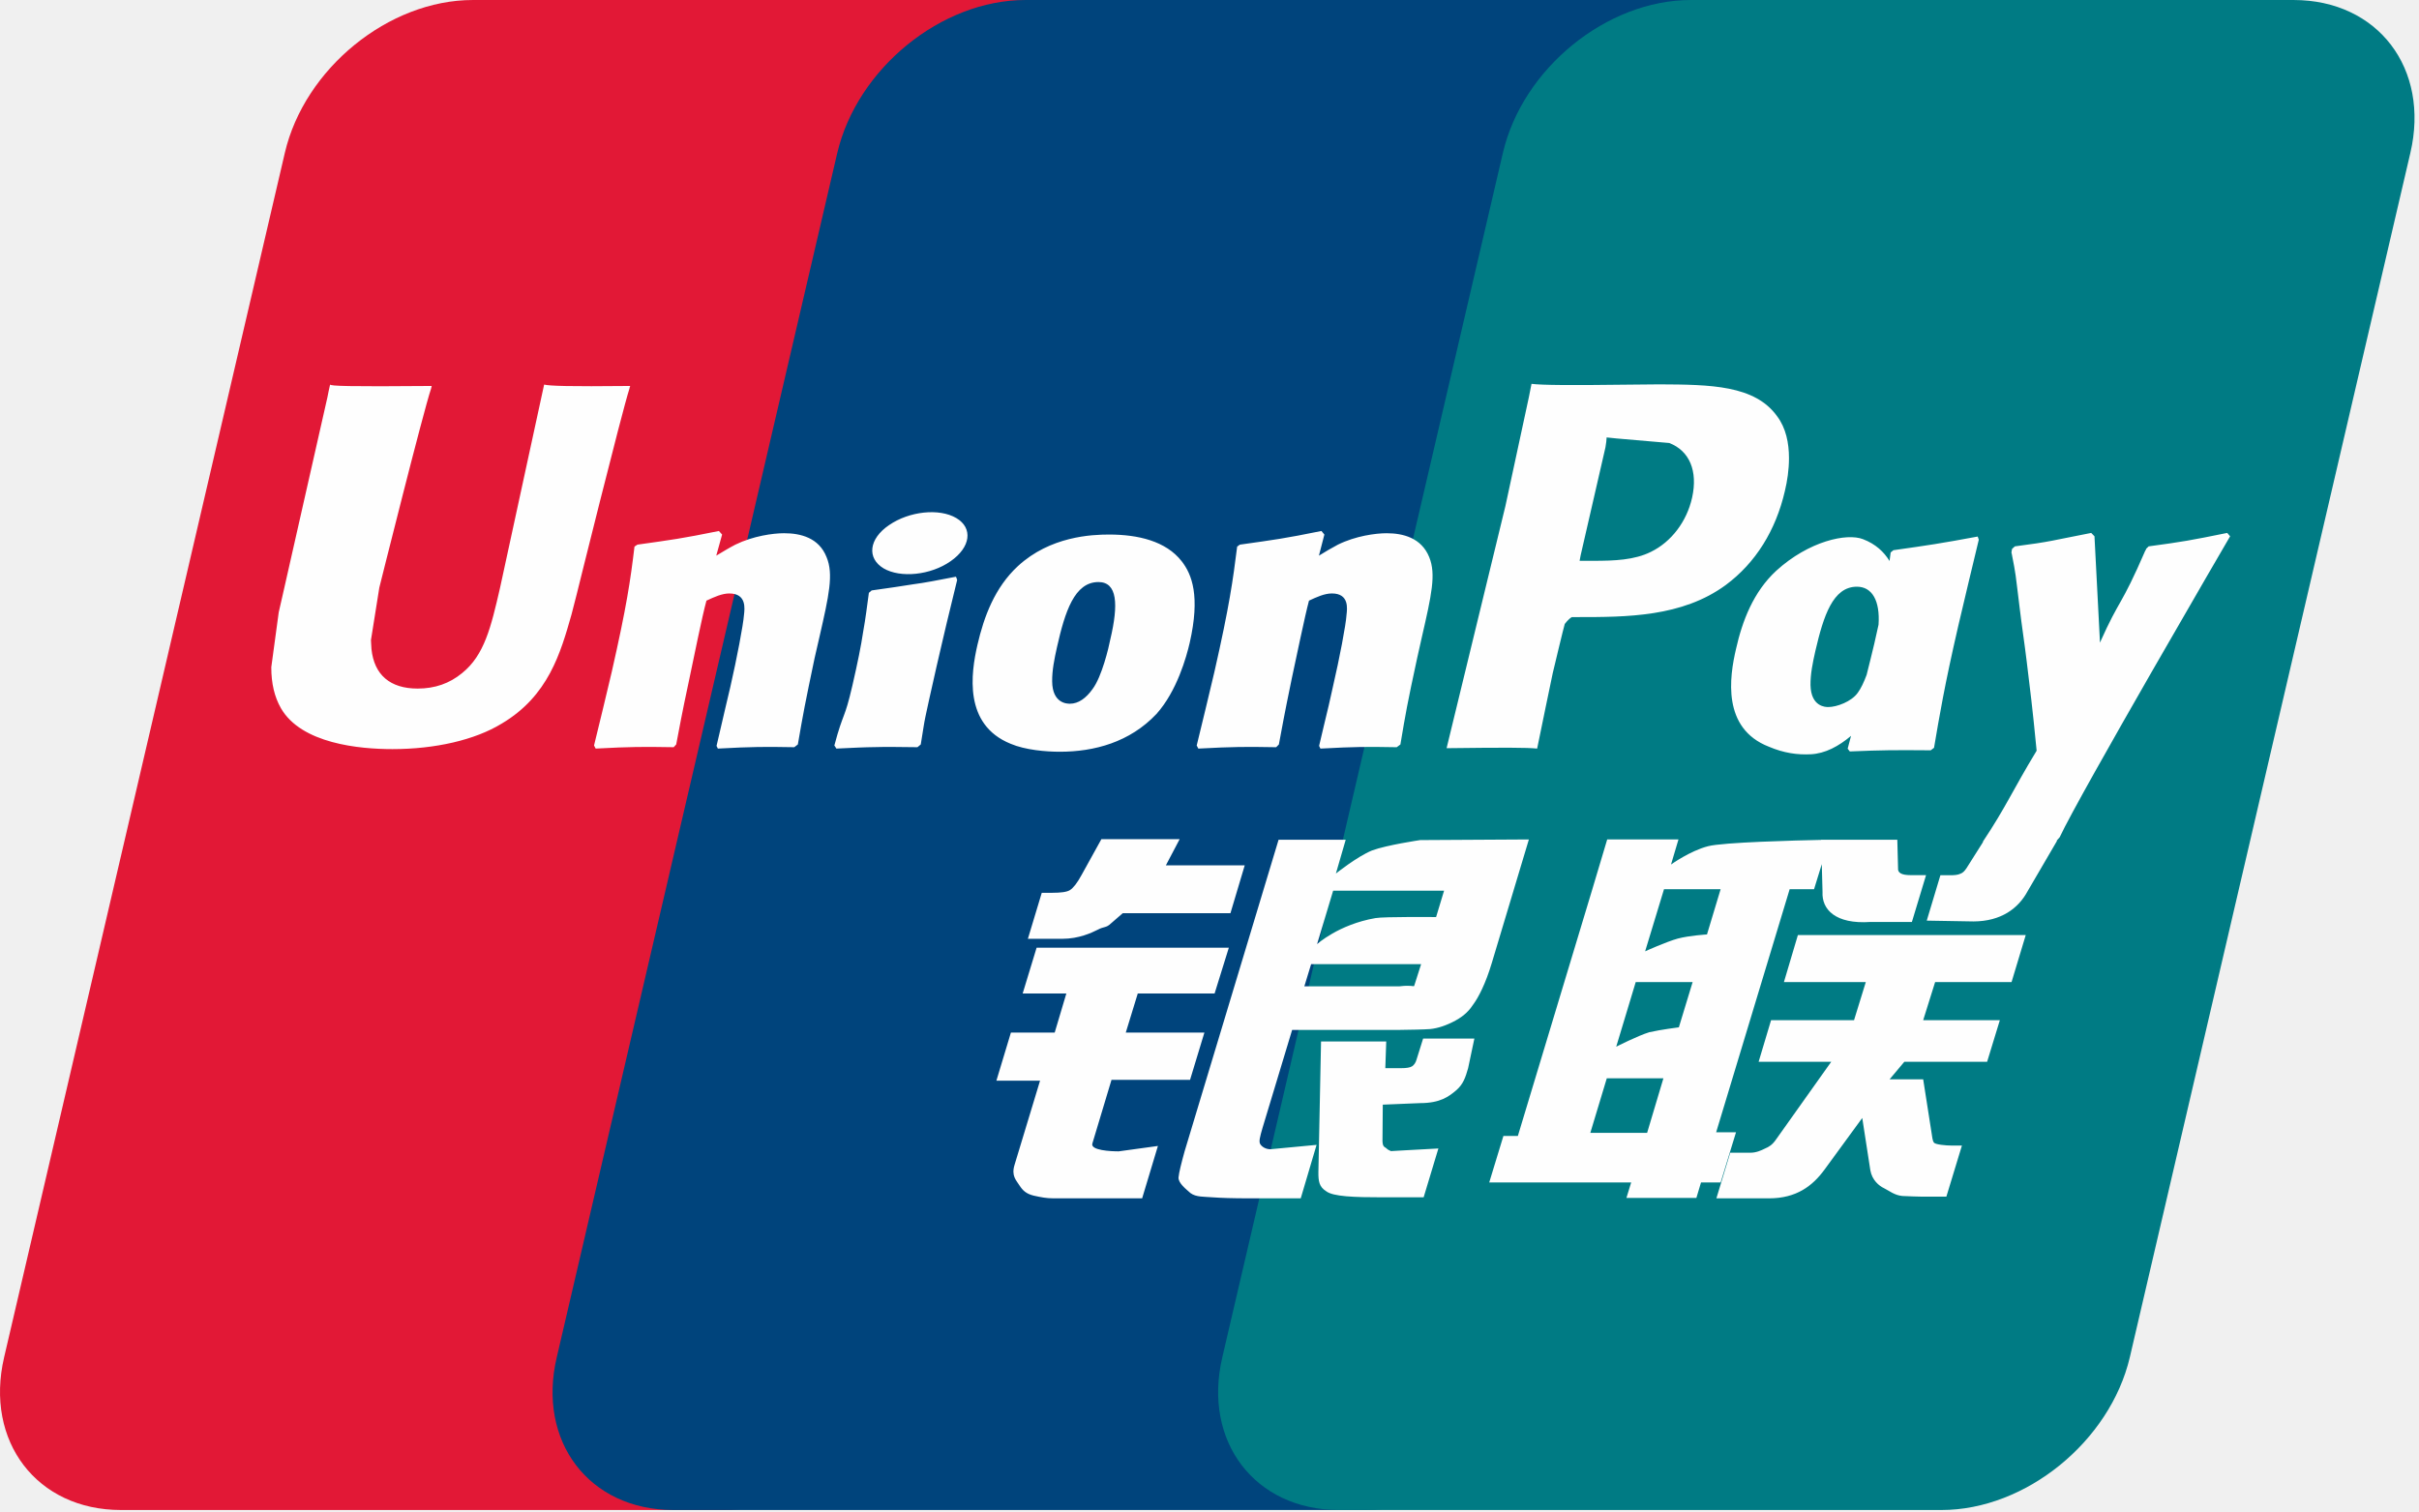
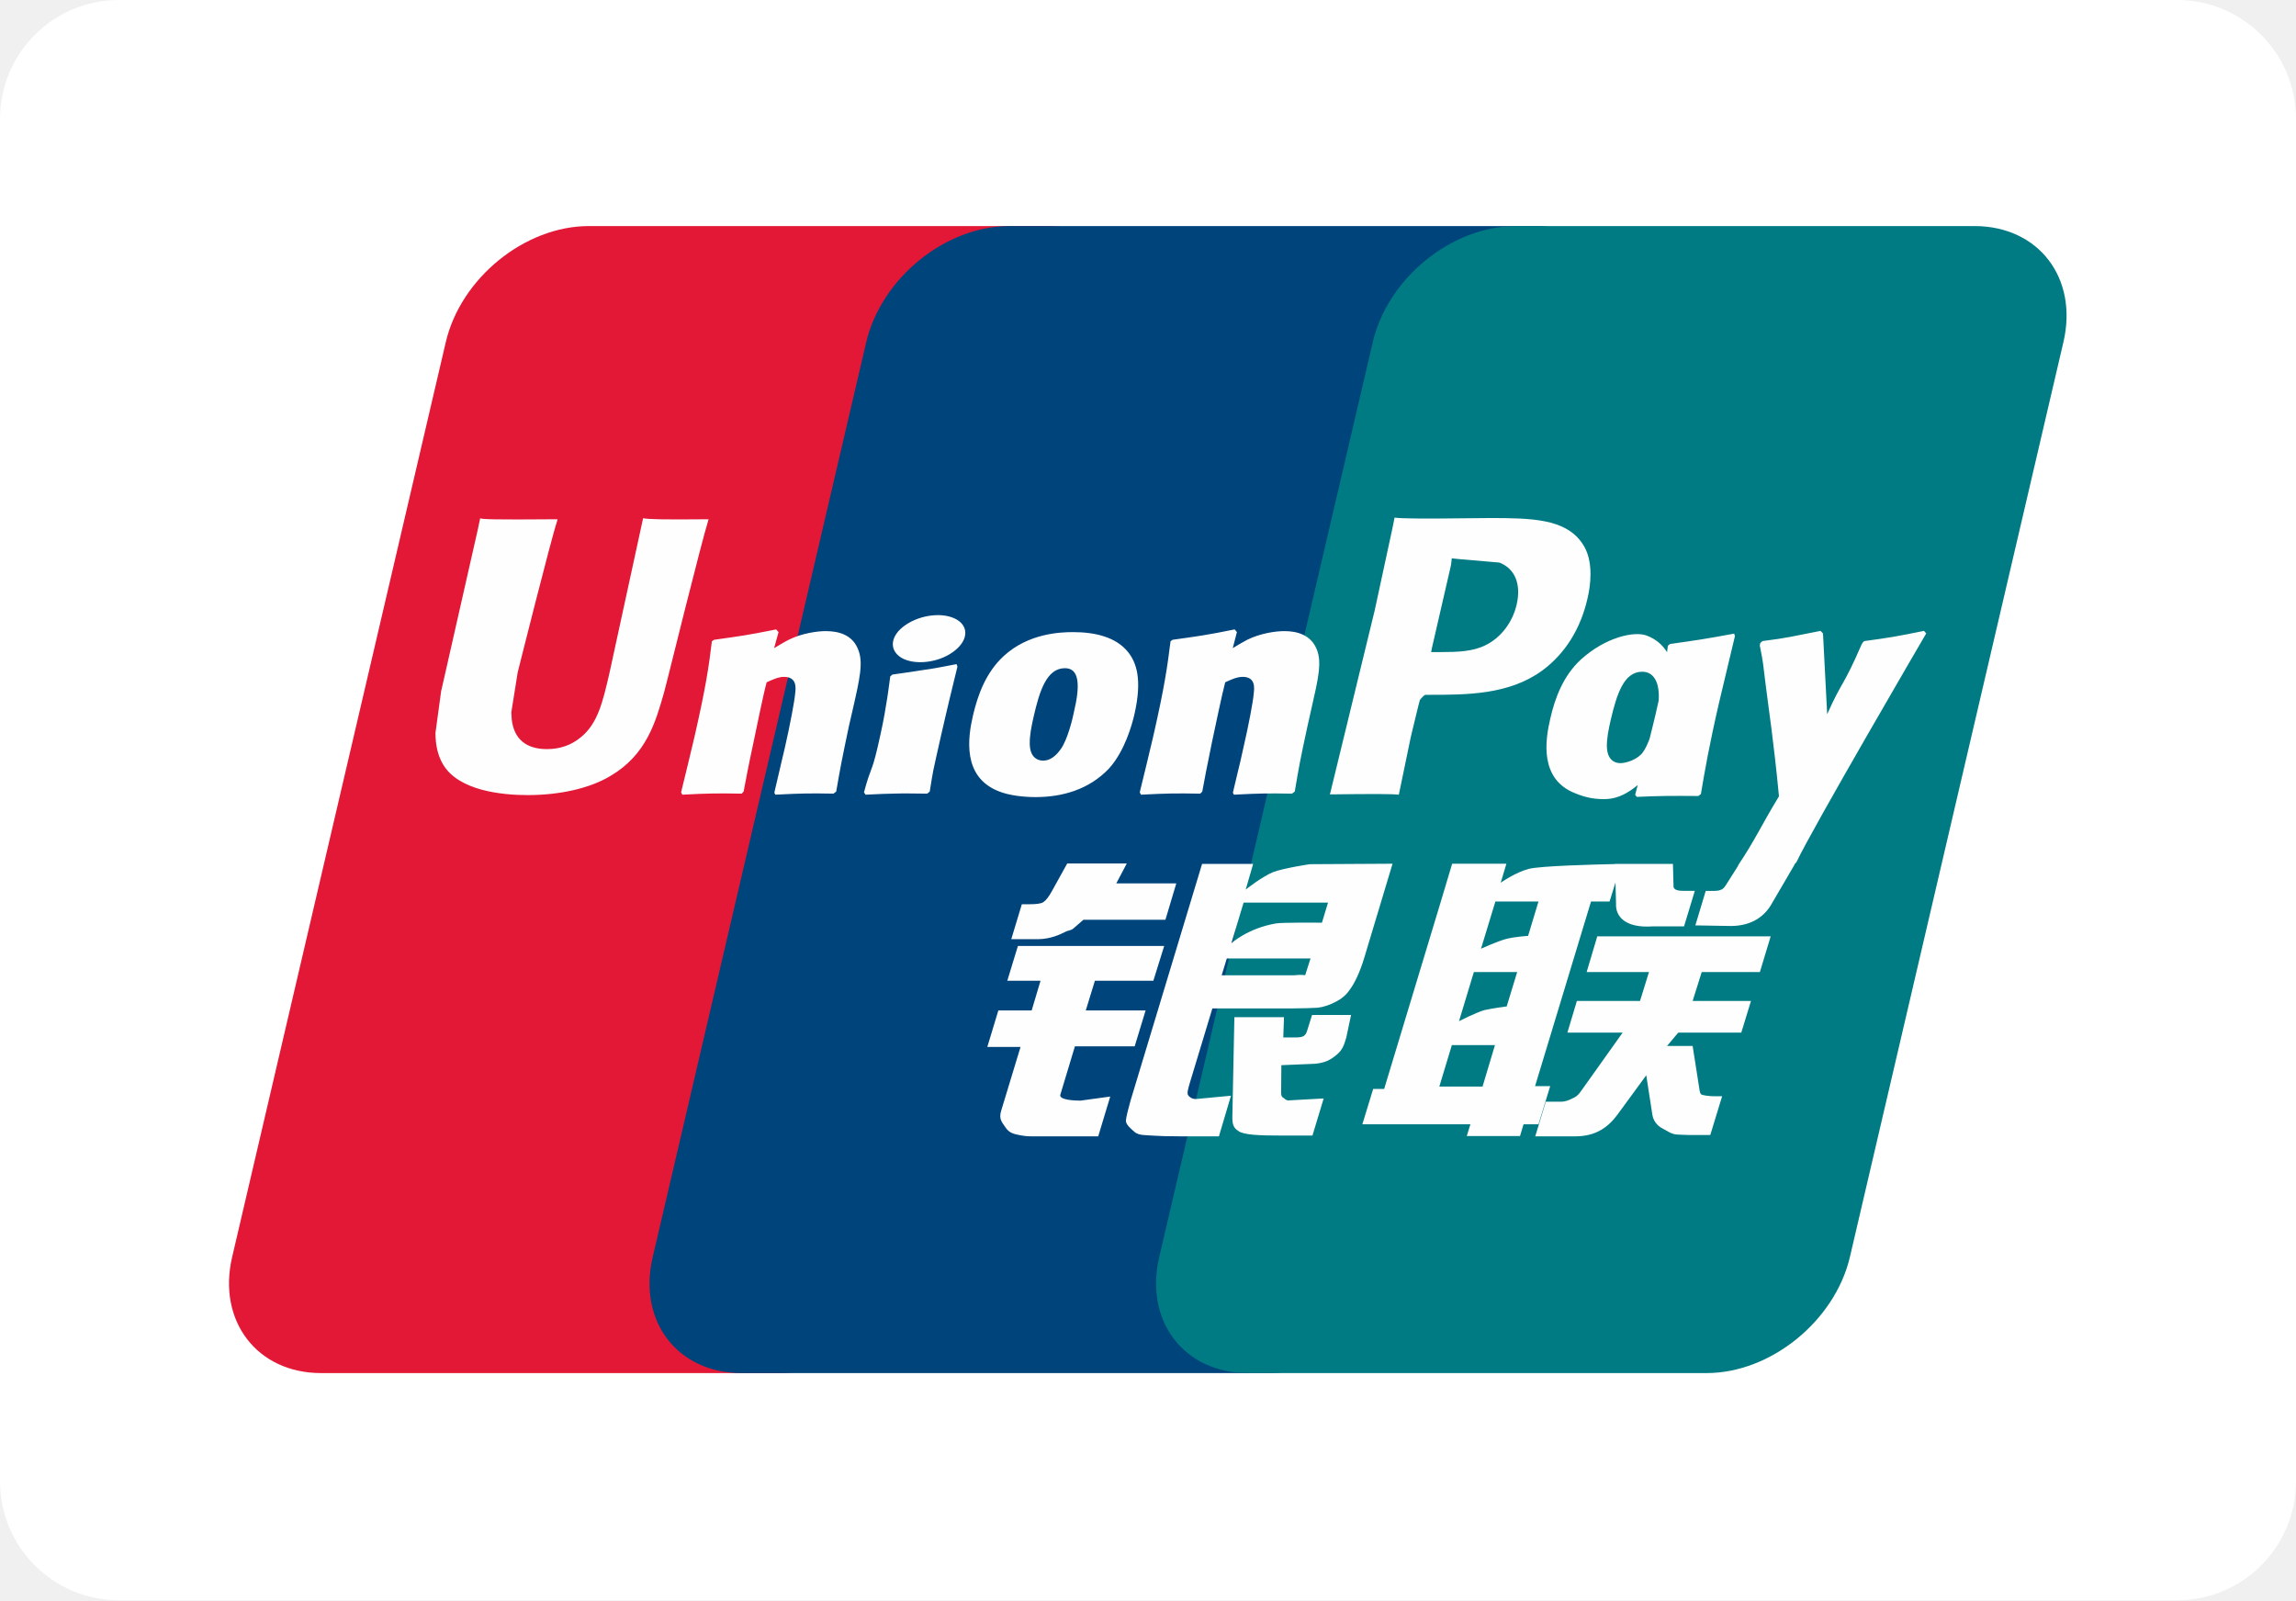
- <svg xmlns="http://www.w3.org/2000/svg" width="256px" height="160px" viewBox="0 0 256 160" version="1.1" preserveAspectRatio="xMidYMid">
-   <g>
-     <path d="M50.042,0.001 L113.82,0.001 C122.723,0.001 128.26,7.257 126.184,16.19 L96.49,143.675 C94.395,152.577 85.481,159.84 76.572,159.84 L12.799,159.84 C3.909,159.84 -1.641,152.577 0.436,143.675 L30.142,16.19 C32.219,7.257 41.128,0.001 50.042,0.001" fill="#E21836" />
-     <path d="M108.513,0.001 L181.857,0.001 C190.758,0.001 186.745,7.257 184.651,16.19 L154.962,143.675 C152.879,152.577 153.528,159.84 144.608,159.84 L71.265,159.84 C62.345,159.84 56.824,152.577 58.92,143.675 L88.607,16.19 C90.715,7.257 99.606,0.001 108.513,0.001" fill="#00447C" />
-     <path d="M178.948,0.001 L242.726,0.001 C251.642,0.001 257.179,7.257 255.085,16.19 L225.396,143.675 C223.301,152.577 214.381,159.84 205.467,159.84 L141.718,159.84 C132.798,159.84 127.265,152.577 129.355,143.675 L159.048,16.19 C161.125,7.257 170.028,0.001 178.948,0.001" fill="#007B84" />
-     <path d="M66.698,40.856 C60.14,40.923 58.203,40.856 57.584,40.71 C57.346,41.84 52.92,62.256 52.908,62.273 C51.955,66.404 51.262,69.348 48.906,71.249 C47.57,72.354 46.009,72.888 44.199,72.888 C41.291,72.888 39.596,71.443 39.312,68.704 L39.257,67.764 C39.257,67.764 40.143,62.231 40.143,62.2 C40.143,62.2 44.788,43.595 45.62,41.136 C45.664,40.996 45.676,40.923 45.687,40.856 C36.646,40.935 35.043,40.856 34.933,40.71 C34.872,40.911 34.648,42.064 34.648,42.064 L29.905,63.033 L29.498,64.812 L28.71,70.629 C28.71,72.354 29.049,73.763 29.723,74.954 C31.884,78.73 38.048,79.296 41.535,79.296 C46.027,79.296 50.242,78.341 53.09,76.598 C58.033,73.677 59.327,69.112 60.48,65.054 L61.015,62.973 C61.015,62.973 65.8,43.65 66.613,41.136 C66.644,40.996 66.656,40.923 66.698,40.856 Z M82.979,56.444 C81.825,56.444 79.717,56.724 77.824,57.652 C77.137,58.005 76.487,58.412 75.801,58.818 L76.42,56.584 L76.081,56.208 C72.066,57.021 71.167,57.13 67.458,57.652 L67.147,57.859 C66.717,61.43 66.334,64.114 64.738,71.133 C64.13,73.72 63.499,76.332 62.866,78.912 L63.037,79.24 C66.838,79.04 67.991,79.04 71.295,79.094 L71.562,78.803 C71.982,76.653 72.036,76.15 72.966,71.795 C73.403,69.731 74.314,65.195 74.763,63.58 C75.588,63.197 76.403,62.821 77.18,62.821 C79.032,62.821 78.806,64.436 78.735,65.08 C78.655,66.16 77.981,69.689 77.289,72.719 L76.827,74.674 C76.506,76.119 76.153,77.522 75.831,78.954 L75.971,79.24 C79.717,79.04 80.86,79.04 84.059,79.094 L84.435,78.803 C85.014,75.446 85.183,74.547 86.209,69.658 L86.725,67.412 C87.728,63.015 88.232,60.786 87.473,58.97 C86.671,56.935 84.746,56.444 82.979,56.444 Z M101.166,61.047 C99.174,61.43 97.904,61.684 96.642,61.849 C95.391,62.05 94.17,62.232 92.246,62.499 L92.093,62.637 L91.953,62.748 C91.753,64.181 91.613,65.42 91.347,66.877 C91.122,68.383 90.775,70.095 90.211,72.554 C89.774,74.436 89.549,75.092 89.3,75.755 C89.057,76.417 88.79,77.061 88.299,78.912 L88.414,79.083 L88.51,79.24 C90.309,79.155 91.486,79.094 92.695,79.083 C93.903,79.04 95.154,79.083 97.091,79.094 L97.261,78.956 L97.443,78.803 C97.722,77.134 97.764,76.684 97.935,75.87 C98.105,74.996 98.397,73.787 99.114,70.556 C99.453,69.039 99.83,67.526 100.182,65.978 C100.547,64.436 100.929,62.917 101.293,61.4 L101.239,61.217 L101.166,61.047 Z M101.208,54.841 C99.399,53.773 96.223,54.112 94.085,55.587 C91.954,57.033 91.711,59.085 93.515,60.167 C95.293,61.205 98.481,60.896 100.6,59.408 C102.727,57.931 102.993,55.898 101.208,54.841 Z M112.151,79.575 C115.812,79.575 119.565,78.566 122.39,75.572 C124.563,73.144 125.559,69.531 125.905,68.043 C127.028,63.112 126.153,60.81 125.054,59.408 C123.385,57.27 120.434,56.584 117.373,56.584 C115.533,56.584 111.149,56.766 107.724,59.924 C105.265,62.201 104.128,65.292 103.443,68.254 C102.751,71.273 101.955,76.708 106.953,78.731 C108.495,79.393 110.718,79.575 112.151,79.575 Z M111.865,68.48 C112.709,64.746 113.706,61.612 116.249,61.612 C118.242,61.612 118.387,63.944 117.501,67.69 C117.342,68.522 116.615,71.614 115.63,72.931 C114.943,73.902 114.13,74.491 113.232,74.491 C112.964,74.491 111.374,74.491 111.349,72.13 C111.337,70.964 111.575,69.773 111.865,68.48 Z M135.056,79.095 L135.342,78.804 C135.748,76.654 135.815,76.149 136.713,71.796 C137.163,69.731 138.092,65.195 138.529,63.58 C139.356,63.196 140.157,62.82 140.959,62.82 C142.798,62.82 142.574,64.435 142.501,65.079 C142.434,66.161 141.759,69.688 141.055,72.718 L140.618,74.673 C140.284,76.119 139.92,77.521 139.599,78.955 L139.738,79.241 C143.497,79.04 144.596,79.04 147.814,79.095 L148.203,78.804 C148.767,75.444 148.92,74.546 149.977,69.658 L150.48,67.411 C151.488,63.014 151.998,60.787 151.251,58.971 C150.426,56.936 148.489,56.445 146.746,56.445 C145.591,56.445 143.473,56.723 141.59,57.653 C140.917,58.005 140.242,58.411 139.58,58.819 L140.157,56.585 L139.847,56.207 C135.833,57.021 134.916,57.13 131.212,57.653 L130.927,57.859 C130.478,61.43 130.113,64.113 128.516,71.134 C127.908,73.72 127.277,76.332 126.646,78.913 L126.815,79.241 C130.623,79.04 131.759,79.04 135.056,79.095 Z M162.674,79.24 C162.91,78.086 164.314,71.249 164.326,71.249 C164.326,71.249 165.521,66.233 165.595,66.051 C165.595,66.051 165.971,65.529 166.347,65.322 L166.9,65.322 C172.122,65.322 178.019,65.322 182.64,61.922 C185.785,59.59 187.935,56.147 188.894,51.962 C189.143,50.936 189.326,49.716 189.326,48.496 C189.326,46.893 189.005,45.307 188.075,44.068 C185.718,40.771 181.025,40.71 175.607,40.685 C175.59,40.685 172.937,40.71 172.937,40.71 C166.002,40.796 163.221,40.771 162.078,40.631 C161.982,41.136 161.8,42.035 161.8,42.035 C161.8,42.035 159.316,53.548 159.316,53.566 C159.316,53.566 153.371,78.044 153.091,79.198 C159.146,79.125 161.629,79.125 162.674,79.24 Z M167.277,58.788 C167.277,58.788 169.918,47.299 169.905,47.342 L169.991,46.753 L170.028,46.304 L171.084,46.412 C171.084,46.412 176.531,46.88 176.658,46.893 C178.808,47.724 179.694,49.868 179.076,52.666 C178.511,55.224 176.853,57.374 174.721,58.412 C172.966,59.292 170.816,59.365 168.601,59.365 L167.168,59.365 L167.277,58.788 Z M183.721,68.693 C183.023,71.668 182.221,77.103 187.194,79.04 C188.78,79.714 190.201,79.915 191.645,79.842 C193.17,79.76 194.583,78.995 195.892,77.894 C195.774,78.346 195.656,78.799 195.537,79.253 L195.763,79.543 C199.34,79.393 200.45,79.393 204.325,79.422 L204.677,79.155 C205.242,75.828 205.776,72.598 207.246,66.233 C207.963,63.185 208.678,60.166 209.413,57.13 L209.298,56.796 C205.297,57.537 204.227,57.696 200.378,58.241 L200.086,58.479 C200.047,58.789 200.007,59.086 199.969,59.383 C199.371,58.416 198.503,57.59 197.165,57.076 C195.453,56.402 191.433,57.27 187.978,60.416 C185.549,62.663 184.383,65.741 183.721,68.693 Z M192.125,68.875 C192.982,65.207 193.966,62.105 196.515,62.105 C198.127,62.105 198.976,63.592 198.803,66.129 C198.667,66.762 198.519,67.429 198.343,68.183 C198.088,69.273 197.812,70.353 197.543,71.435 C197.269,72.175 196.95,72.873 196.601,73.338 C195.945,74.267 194.384,74.844 193.485,74.844 C193.23,74.844 191.657,74.844 191.603,72.525 C191.59,71.37 191.828,70.18 192.125,68.875 Z M236.011,56.766 L235.702,56.413 C231.742,57.215 231.025,57.343 227.388,57.834 L227.12,58.101 C227.108,58.145 227.097,58.212 227.078,58.272 L227.066,58.212 C224.358,64.46 224.437,63.112 222.233,68.03 C222.22,67.806 222.22,67.667 222.208,67.429 L221.656,56.766 L221.31,56.413 C217.162,57.215 217.064,57.343 213.234,57.834 L212.935,58.101 C212.893,58.229 212.893,58.369 212.868,58.521 L212.893,58.576 C213.372,61.022 213.257,60.477 213.737,64.338 C213.961,66.233 214.26,68.139 214.483,70.011 C214.861,73.143 215.073,74.685 215.534,79.466 C212.948,83.734 212.335,85.35 209.845,89.096 L209.862,89.133 L208.108,91.907 C207.908,92.199 207.726,92.399 207.471,92.485 C207.191,92.623 206.827,92.648 206.322,92.648 L205.35,92.648 L203.906,97.452 L208.861,97.537 C211.769,97.525 213.597,96.165 214.581,94.336 L217.697,88.998 L217.647,88.998 L217.975,88.622 C220.071,84.111 236.011,56.766 236.011,56.766 Z M183.721,119.854 L181.619,119.854 L189.398,94.124 L191.979,94.124 L192.798,91.474 L192.877,94.421 C192.781,96.243 194.214,97.858 197.979,97.591 L202.334,97.591 L203.832,92.637 L202.194,92.637 C201.252,92.637 200.815,92.399 200.869,91.889 L200.79,88.89 L192.727,88.89 L192.727,88.906 C190.12,88.96 182.334,89.156 180.758,89.576 C178.851,90.067 176.841,91.513 176.841,91.513 L177.63,88.859 L170.088,88.859 L168.516,94.124 L160.633,120.247 L159.103,120.247 L157.603,125.166 L172.626,125.166 L172.123,126.806 L179.525,126.806 L180.017,125.166 L182.093,125.166 L183.721,119.854 Z M177.557,99.352 C176.349,99.686 174.102,100.7 174.102,100.7 L176.101,94.124 L182.093,94.124 L180.648,98.915 C180.648,98.915 178.796,99.024 177.557,99.352 Z M177.672,108.746 C177.672,108.746 175.79,108.983 174.551,109.262 C173.33,109.632 171.042,110.798 171.042,110.798 L173.107,103.955 L179.13,103.955 L177.672,108.746 Z M174.314,119.914 L168.303,119.914 L170.046,114.139 L176.038,114.139 L174.314,119.914 Z M188.791,103.955 L197.456,103.955 L196.211,107.988 L187.431,107.988 L186.113,112.396 L193.796,112.396 L187.978,120.587 C187.571,121.189 187.206,121.402 186.8,121.571 C186.393,121.778 185.858,122.021 185.239,122.021 L183.108,122.021 L181.644,126.849 L187.218,126.849 C190.116,126.849 191.827,125.531 193.091,123.801 L197.08,118.341 L197.937,123.885 C198.119,124.923 198.865,125.531 199.37,125.767 C199.928,126.047 200.505,126.527 201.32,126.599 C202.193,126.636 202.824,126.666 203.244,126.666 L205.983,126.666 L207.628,121.262 L206.547,121.262 C205.927,121.262 204.859,121.158 204.677,120.964 C204.495,120.727 204.495,120.364 204.398,119.81 L203.529,114.254 L199.97,114.254 L201.531,112.396 L210.294,112.396 L211.642,107.988 L203.529,107.988 L204.792,103.955 L212.881,103.955 L214.381,98.982 L190.267,98.982 L188.791,103.955 Z M115.606,121.037 L117.628,114.309 L125.941,114.309 L127.459,109.305 L119.139,109.305 L120.409,105.164 L128.54,105.164 L130.046,100.318 L109.703,100.318 L108.228,105.164 L112.85,105.164 L111.617,109.305 L106.983,109.305 L105.447,114.395 L110.067,114.395 L107.371,123.296 C107.008,124.474 107.542,124.923 107.881,125.471 C108.228,126.004 108.579,126.357 109.369,126.557 C110.184,126.739 110.742,126.848 111.5,126.848 L120.871,126.848 L122.541,121.304 L118.387,121.875 C117.585,121.875 115.363,121.779 115.606,121.037 Z M116.559,88.829 L114.453,92.636 C114.002,93.467 113.596,93.984 113.231,94.221 C112.909,94.422 112.272,94.506 111.348,94.506 L110.249,94.506 L108.78,99.376 L112.43,99.376 C114.186,99.376 115.533,98.733 116.177,98.411 C116.869,98.041 117.051,98.252 117.585,97.736 L118.818,96.668 L130.216,96.668 L131.729,91.597 L123.385,91.597 L124.842,88.829 L116.559,88.829 Z M133.386,121.135 C133.192,120.855 133.332,120.362 133.629,119.336 L136.744,109.025 L147.827,109.025 C149.442,109.002 150.608,108.983 151.366,108.929 C152.181,108.843 153.067,108.552 154.032,108.03 C155.029,107.483 155.539,106.906 155.969,106.244 C156.45,105.583 157.221,104.137 157.883,101.908 L161.799,88.859 L150.298,88.926 C150.298,88.926 146.757,89.448 145.198,90.025 C143.625,90.669 141.377,92.466 141.377,92.466 L142.415,88.889 L135.311,88.889 L125.365,121.875 C125.012,123.156 124.776,124.085 124.721,124.644 C124.703,125.245 125.48,125.841 125.984,126.29 C126.579,126.739 127.459,126.666 128.303,126.739 C129.191,126.806 130.453,126.848 132.196,126.848 L137.655,126.848 L139.331,121.189 L134.444,121.651 C133.921,121.651 133.543,121.371 133.386,121.135 Z M138.754,102.061 L150.395,102.061 L149.655,104.38 C149.551,104.434 149.302,104.265 148.117,104.405 L138.038,104.405 L138.754,102.061 Z M141.086,94.282 L152.825,94.282 L151.98,97.075 C151.98,97.075 146.448,97.021 145.562,97.184 C141.663,97.859 139.385,99.942 139.385,99.942 L141.086,94.282 Z M149.915,112.147 C149.819,112.494 149.667,112.705 149.454,112.864 C149.217,113.016 148.835,113.07 148.264,113.07 L146.606,113.07 L146.704,110.246 L139.805,110.246 L139.525,124.055 C139.514,125.051 139.61,125.628 140.339,126.09 C141.068,126.666 143.315,126.74 146.338,126.74 L150.662,126.74 L152.222,121.571 L148.459,121.777 L147.207,121.85 C147.036,121.777 146.873,121.711 146.691,121.529 C146.533,121.372 146.265,121.468 146.309,120.472 L146.338,116.932 L150.285,116.769 C152.417,116.769 153.328,116.075 154.105,115.415 C154.846,114.782 155.089,114.054 155.369,113.07 L156.031,109.936 L150.607,109.936 L149.915,112.147 Z" fill="#FEFEFE" />
-   </g>
+ <svg xmlns="http://www.w3.org/2000/svg" width="772" height="538" viewBox="0 0 772 538" fill="none">
+   <rect width="772" height="538" rx="40" fill="white" />
+   <path d="M197.999 76.001H352.214C373.741 76.001 387.13 93.508 382.108 115.058L310.31 422.617C305.243 444.091 283.69 461.613 262.148 461.613H107.948C86.451 461.613 73.032 444.091 78.054 422.617L149.882 115.058C154.904 93.508 176.446 76.001 197.999 76.001Z" fill="#E21836" />
+   <path d="M339.382 76.002H516.725C538.248 76.002 528.543 93.508 523.48 115.058L451.693 422.617C446.656 444.091 448.227 461.613 426.659 461.613H249.316C227.748 461.613 214.4 444.091 219.467 422.617L291.25 115.058C296.347 93.508 317.844 76.002 339.382 76.002Z" fill="#00447C" />
+   <path d="M509.691 76.002H663.905C685.462 76.002 698.851 93.508 693.788 115.058L622.001 422.617C616.934 444.091 595.366 461.613 573.813 461.613H419.67C398.101 461.613 384.724 444.091 389.776 422.617L461.573 115.058C466.595 93.508 488.122 76.002 509.691 76.002Z" fill="#007B84" />
+   <path d="M238.275 174.565C222.416 174.727 217.732 174.565 216.236 174.213C215.661 176.939 204.96 226.193 204.93 226.234C202.626 236.199 200.949 243.302 195.255 247.889C192.022 250.555 188.248 251.842 183.873 251.842C176.84 251.842 172.743 248.357 172.055 241.749L171.923 239.48C171.923 239.48 174.066 226.133 174.066 226.058C174.066 226.058 185.297 181.174 187.308 175.241C187.414 174.903 187.444 174.727 187.47 174.565C165.608 174.757 161.733 174.565 161.466 174.213C161.32 174.697 160.778 177.479 160.778 177.479L149.31 228.068L148.325 232.358L146.419 246.392C146.419 250.555 147.239 253.953 148.87 256.826C154.095 265.935 168.999 267.3 177.43 267.3C188.293 267.3 198.483 264.998 205.37 260.794C217.323 253.747 220.45 242.732 223.239 232.943L224.532 227.922C224.532 227.922 236.102 181.305 238.068 175.241C238.143 174.903 238.173 174.727 238.275 174.565ZM277.64 212.172C274.851 212.172 269.754 212.847 265.176 215.086C263.514 215.937 261.943 216.92 260.285 217.899L261.781 212.509L260.962 211.602C251.253 213.563 249.08 213.826 240.112 215.086L239.36 215.585C238.319 224.199 237.394 230.676 233.534 247.609C232.064 253.849 230.538 260.15 229.008 266.376L229.421 267.167C238.612 266.683 241.401 266.683 249.388 266.814L250.035 266.113C251.05 260.926 251.181 259.711 253.429 249.207C254.485 244.226 256.688 233.283 257.774 229.386C259.77 228.463 261.74 227.556 263.62 227.556C268.096 227.556 267.551 231.452 267.378 233.005C267.187 235.611 265.555 244.125 263.883 251.434L262.766 256.152C261.988 259.636 261.135 263.023 260.357 266.477L260.695 267.167C269.754 266.683 272.517 266.683 280.252 266.814L281.162 266.113C282.56 258.012 282.97 255.845 285.451 244.05L286.699 238.631C289.123 228.025 290.341 222.647 288.507 218.266C286.567 213.357 281.914 212.172 277.64 212.172ZM321.616 223.276C316.801 224.199 313.73 224.814 310.677 225.211C307.652 225.695 304.701 226.134 300.047 226.779L299.679 227.113L299.341 227.379C298.856 230.837 298.518 233.826 297.875 237.34C297.33 240.974 296.491 245.103 295.127 251.036C294.071 255.578 293.526 257.161 292.924 258.758C292.338 260.356 291.691 261.909 290.504 266.375L290.782 266.788L291.015 267.167C295.364 266.96 298.209 266.814 301.134 266.788C304.054 266.683 307.08 266.788 311.764 266.814L312.173 266.48L312.613 266.113C313.29 262.085 313.391 261.001 313.805 259.036C314.214 256.928 314.921 254.01 316.654 246.217C317.473 242.557 318.387 238.908 319.236 235.172C320.12 231.452 321.044 227.788 321.924 224.128L321.792 223.685L321.616 223.276ZM321.718 208.304C317.343 205.728 309.664 206.545 304.495 210.104C299.342 213.592 298.755 218.542 303.116 221.153C307.416 223.658 315.125 222.912 320.249 219.323C325.391 215.76 326.033 210.854 321.718 208.304ZM348.179 267.974C357.031 267.974 366.105 265.54 372.935 258.317C378.19 252.459 380.599 243.743 381.433 240.154C384.151 228.258 382.035 222.704 379.377 219.321C375.34 214.164 368.206 212.51 360.805 212.51C356.354 212.51 345.754 212.949 337.474 220.566C331.527 226.06 328.779 233.516 327.122 240.664C325.449 247.947 323.524 261.058 335.609 265.938C339.338 267.535 344.713 267.974 348.179 267.974ZM347.487 241.208C349.528 232.199 351.938 224.639 358.087 224.639C362.906 224.639 363.256 230.264 361.113 239.303C360.73 241.309 358.97 248.768 356.591 251.945C354.93 254.289 352.964 255.71 350.791 255.71C350.145 255.71 346.299 255.71 346.239 250.014C346.209 247.201 346.784 244.328 347.487 241.208ZM403.562 266.816L404.253 266.114C405.235 260.928 405.396 259.709 407.569 249.208C408.655 244.227 410.903 233.284 411.959 229.387C413.959 228.461 415.895 227.553 417.834 227.553C422.281 227.553 421.74 231.45 421.563 233.002C421.401 235.613 419.77 244.122 418.067 251.432L417.011 256.15C416.203 259.637 415.323 263.02 414.545 266.478L414.883 267.168C423.972 266.684 426.63 266.684 434.411 266.816L435.35 266.114C436.715 258.01 437.083 255.842 439.639 244.051L440.857 238.628C443.293 228.022 444.526 222.648 442.722 218.267C440.726 213.358 436.042 212.173 431.828 212.173C429.036 212.173 423.912 212.844 419.36 215.087C417.733 215.938 416.101 216.917 414.5 217.9L415.895 212.51L415.147 211.599C405.441 213.564 403.224 213.827 394.266 215.087L393.578 215.586C392.492 224.2 391.609 230.673 387.748 247.61C386.279 253.851 384.752 260.151 383.226 266.377L383.636 267.168C392.842 266.684 395.589 266.684 403.562 266.816ZM470.34 267.166C470.911 264.383 474.305 247.889 474.336 247.889C474.336 247.889 477.226 235.787 477.403 235.348C477.403 235.348 478.312 234.088 479.222 233.589H480.56C493.186 233.589 507.444 233.589 518.619 225.387C526.223 219.762 531.421 211.455 533.741 201.359C534.342 198.884 534.785 195.939 534.785 192.995C534.785 189.129 534.007 185.303 531.76 182.314C526.061 174.36 514.713 174.214 501.614 174.154C501.572 174.154 495.156 174.214 495.156 174.214C478.388 174.42 471.663 174.36 468.9 174.022C468.667 175.241 468.227 177.409 468.227 177.409C468.227 177.409 462.221 205.184 462.221 205.229C462.221 205.229 447.847 264.282 447.17 267.065C461.811 266.889 467.814 266.889 470.34 267.166ZM481.47 217.827C481.47 217.827 487.856 190.108 487.826 190.213L488.033 188.791L488.123 187.707L490.675 187.97C490.675 187.97 503.846 189.099 504.155 189.129C509.353 191.135 511.496 196.307 510 203.058C508.635 209.227 504.624 214.414 499.471 216.919C495.227 219.042 490.029 219.218 484.672 219.218H481.207L481.47 217.827ZM521.233 241.721C519.545 248.899 517.605 262.011 529.63 266.684C533.464 268.311 536.899 268.795 540.391 268.619C544.079 268.42 547.496 266.575 550.661 263.92C550.375 265.011 550.089 266.102 549.804 267.197L550.349 267.899C558.998 267.535 561.682 267.535 571.052 267.606L571.902 266.961C573.27 258.935 574.559 251.142 578.115 235.788C579.848 228.434 581.577 221.15 583.355 213.826L583.077 213.02C573.402 214.809 570.816 215.191 561.509 216.508L560.802 217.081C560.708 217.828 560.61 218.544 560.52 219.26C559.073 216.928 556.975 214.936 553.739 213.695C549.601 212.071 539.88 214.164 531.524 221.754C525.653 227.174 522.834 234.599 521.233 241.721ZM541.553 242.16C543.624 233.313 546.003 225.827 552.168 225.827C556.066 225.827 558.118 229.416 557.701 235.537C557.37 237.063 557.013 238.672 556.588 240.491C555.972 243.12 555.303 245.727 554.653 248.337C553.991 250.122 553.22 251.806 552.375 252.927C550.788 255.17 547.015 256.561 544.842 256.561C544.225 256.561 540.421 256.561 540.29 250.966C540.26 248.179 540.835 245.31 541.553 242.16ZM647.667 212.948L646.919 212.097C637.346 214.032 635.613 214.339 626.817 215.525L626.17 216.17C626.14 216.275 626.114 216.436 626.069 216.582L626.039 216.436C619.491 231.509 619.683 228.257 614.353 240.123C614.323 239.583 614.323 239.246 614.292 238.672L612.958 212.948L612.12 212.097C602.091 214.032 601.854 214.339 592.593 215.525L591.871 216.17C591.769 216.477 591.769 216.815 591.709 217.182L591.769 217.314C592.927 223.217 592.649 221.9 593.81 231.216C594.352 235.788 595.073 240.386 595.615 244.901C596.528 252.458 597.039 256.178 598.156 267.711C591.901 278.009 590.42 281.906 584.398 290.944L584.44 291.034L580.2 297.725C579.715 298.43 579.275 298.914 578.658 299.12C577.982 299.454 577.102 299.514 575.881 299.514H573.531L570.039 311.102L582.019 311.309C589.052 311.279 593.472 307.997 595.851 303.587L603.384 290.708H603.264L604.057 289.8C609.124 278.917 647.667 212.948 647.667 212.948ZM521.232 365.147H516.15L534.959 303.075H541.199L543.18 296.68L543.372 303.791C543.139 308.186 546.604 312.083 555.708 311.438H566.237L569.86 299.486H565.899C563.621 299.486 562.565 298.912 562.696 297.682L562.504 290.447H543.007V290.485C536.704 290.616 517.879 291.089 514.068 292.101C509.456 293.286 504.595 296.774 504.595 296.774L506.505 290.372H488.267L484.467 303.075L465.406 366.096H461.707L458.08 377.962H494.405L493.187 381.918H511.087L512.275 377.962H517.297L521.232 365.147ZM506.328 315.687C503.408 316.494 497.972 318.939 497.972 318.939L502.806 303.075H517.297L513.801 314.633C513.801 314.633 509.324 314.896 506.328 315.687ZM506.606 338.351C506.606 338.351 502.054 338.921 499.059 339.596C496.108 340.488 490.575 343.301 490.575 343.301L495.567 326.792H510.132L506.606 338.351ZM498.487 365.293H483.952L488.165 351.361H502.656L498.487 365.293ZM533.492 326.792H554.444L551.433 336.52H530.203L527.016 347.156H545.592L531.526 366.917C530.541 368.368 529.658 368.882 528.677 369.291C527.692 369.79 526.399 370.375 524.903 370.375H519.75L516.209 382.024H529.688C536.695 382.024 540.833 378.843 543.889 374.669L553.534 361.498L555.605 374.872C556.045 377.377 557.849 378.843 559.071 379.413C560.421 380.088 561.815 381.247 563.785 381.42C565.897 381.51 567.423 381.581 568.438 381.581H575.061L579.038 368.545H576.426C574.926 368.545 572.344 368.293 571.904 367.825C571.464 367.255 571.464 366.377 571.227 365.042L569.126 351.638H560.522L564.296 347.156H585.485L588.743 336.52H569.126L572.182 326.792H591.739L595.367 314.795H537.059L533.492 326.792ZM356.532 368.002L361.422 351.771H381.521L385.193 339.698H365.076L368.147 329.707H387.805L391.448 318.017H342.259L338.692 329.707H349.867L346.887 339.698H335.681L331.968 351.977H343.139L336.621 373.451C335.741 376.294 337.035 377.378 337.854 378.698C338.692 379.984 339.542 380.836 341.451 381.32C343.421 381.758 344.77 382.021 346.605 382.021H369.263L373.3 368.647L363.256 370.023C361.317 370.023 355.945 369.791 356.532 368.002ZM358.837 290.299L353.744 299.484C352.654 301.49 351.673 302.735 350.789 303.309C350.011 303.793 348.47 303.995 346.237 303.995H343.58L340.028 315.745H348.854C353.097 315.745 356.356 314.193 357.912 313.416C359.585 312.524 360.025 313.034 361.318 311.789L364.299 309.212H391.859L395.516 296.979H375.342L378.864 290.299H358.837ZM399.524 368.238C399.055 367.563 399.393 366.374 400.111 363.899L407.644 339.023H434.44C438.346 338.966 441.165 338.921 442.999 338.79C444.969 338.584 447.112 337.883 449.446 336.622C451.855 335.302 453.088 333.911 454.129 332.313C455.291 330.719 457.155 327.232 458.757 321.854L468.225 290.373L440.417 290.534C440.417 290.534 431.854 291.794 428.084 293.186C424.28 294.738 418.845 299.074 418.845 299.074L421.356 290.444H404.178L380.129 370.023C379.275 373.113 378.704 375.356 378.573 376.703C378.527 378.154 380.407 379.59 381.625 380.674C383.064 381.758 385.192 381.582 387.233 381.758C389.379 381.919 392.431 382.02 396.645 382.02H409.846L413.898 368.369L402.08 369.483C400.817 369.483 399.904 368.808 399.524 368.238ZM412.504 322.221H440.65L438.861 327.817C438.609 327.948 438.008 327.539 435.143 327.877H410.771L412.504 322.221ZM418.142 303.454H446.525L444.484 310.194C444.484 310.194 431.106 310.062 428.964 310.456C419.537 312.084 414.03 317.109 414.03 317.109L418.142 303.454ZM439.491 346.554C439.258 347.391 438.889 347.901 438.375 348.283C437.803 348.651 436.878 348.782 435.499 348.782H431.488L431.725 341.968H415.043L414.367 375.282C414.34 377.686 414.573 379.078 416.336 380.191C418.099 381.583 423.531 381.759 430.842 381.759H441.295L445.069 369.289L435.969 369.788L432.943 369.964C432.529 369.788 432.135 369.627 431.695 369.188C431.312 368.809 430.665 369.042 430.77 366.638L430.842 358.098L440.385 357.704C445.539 357.704 447.742 356.032 449.621 354.438C451.414 352.911 452 351.156 452.677 348.782L454.278 341.221H441.164L439.491 346.554Z" fill="#FEFEFE" />
</svg>
